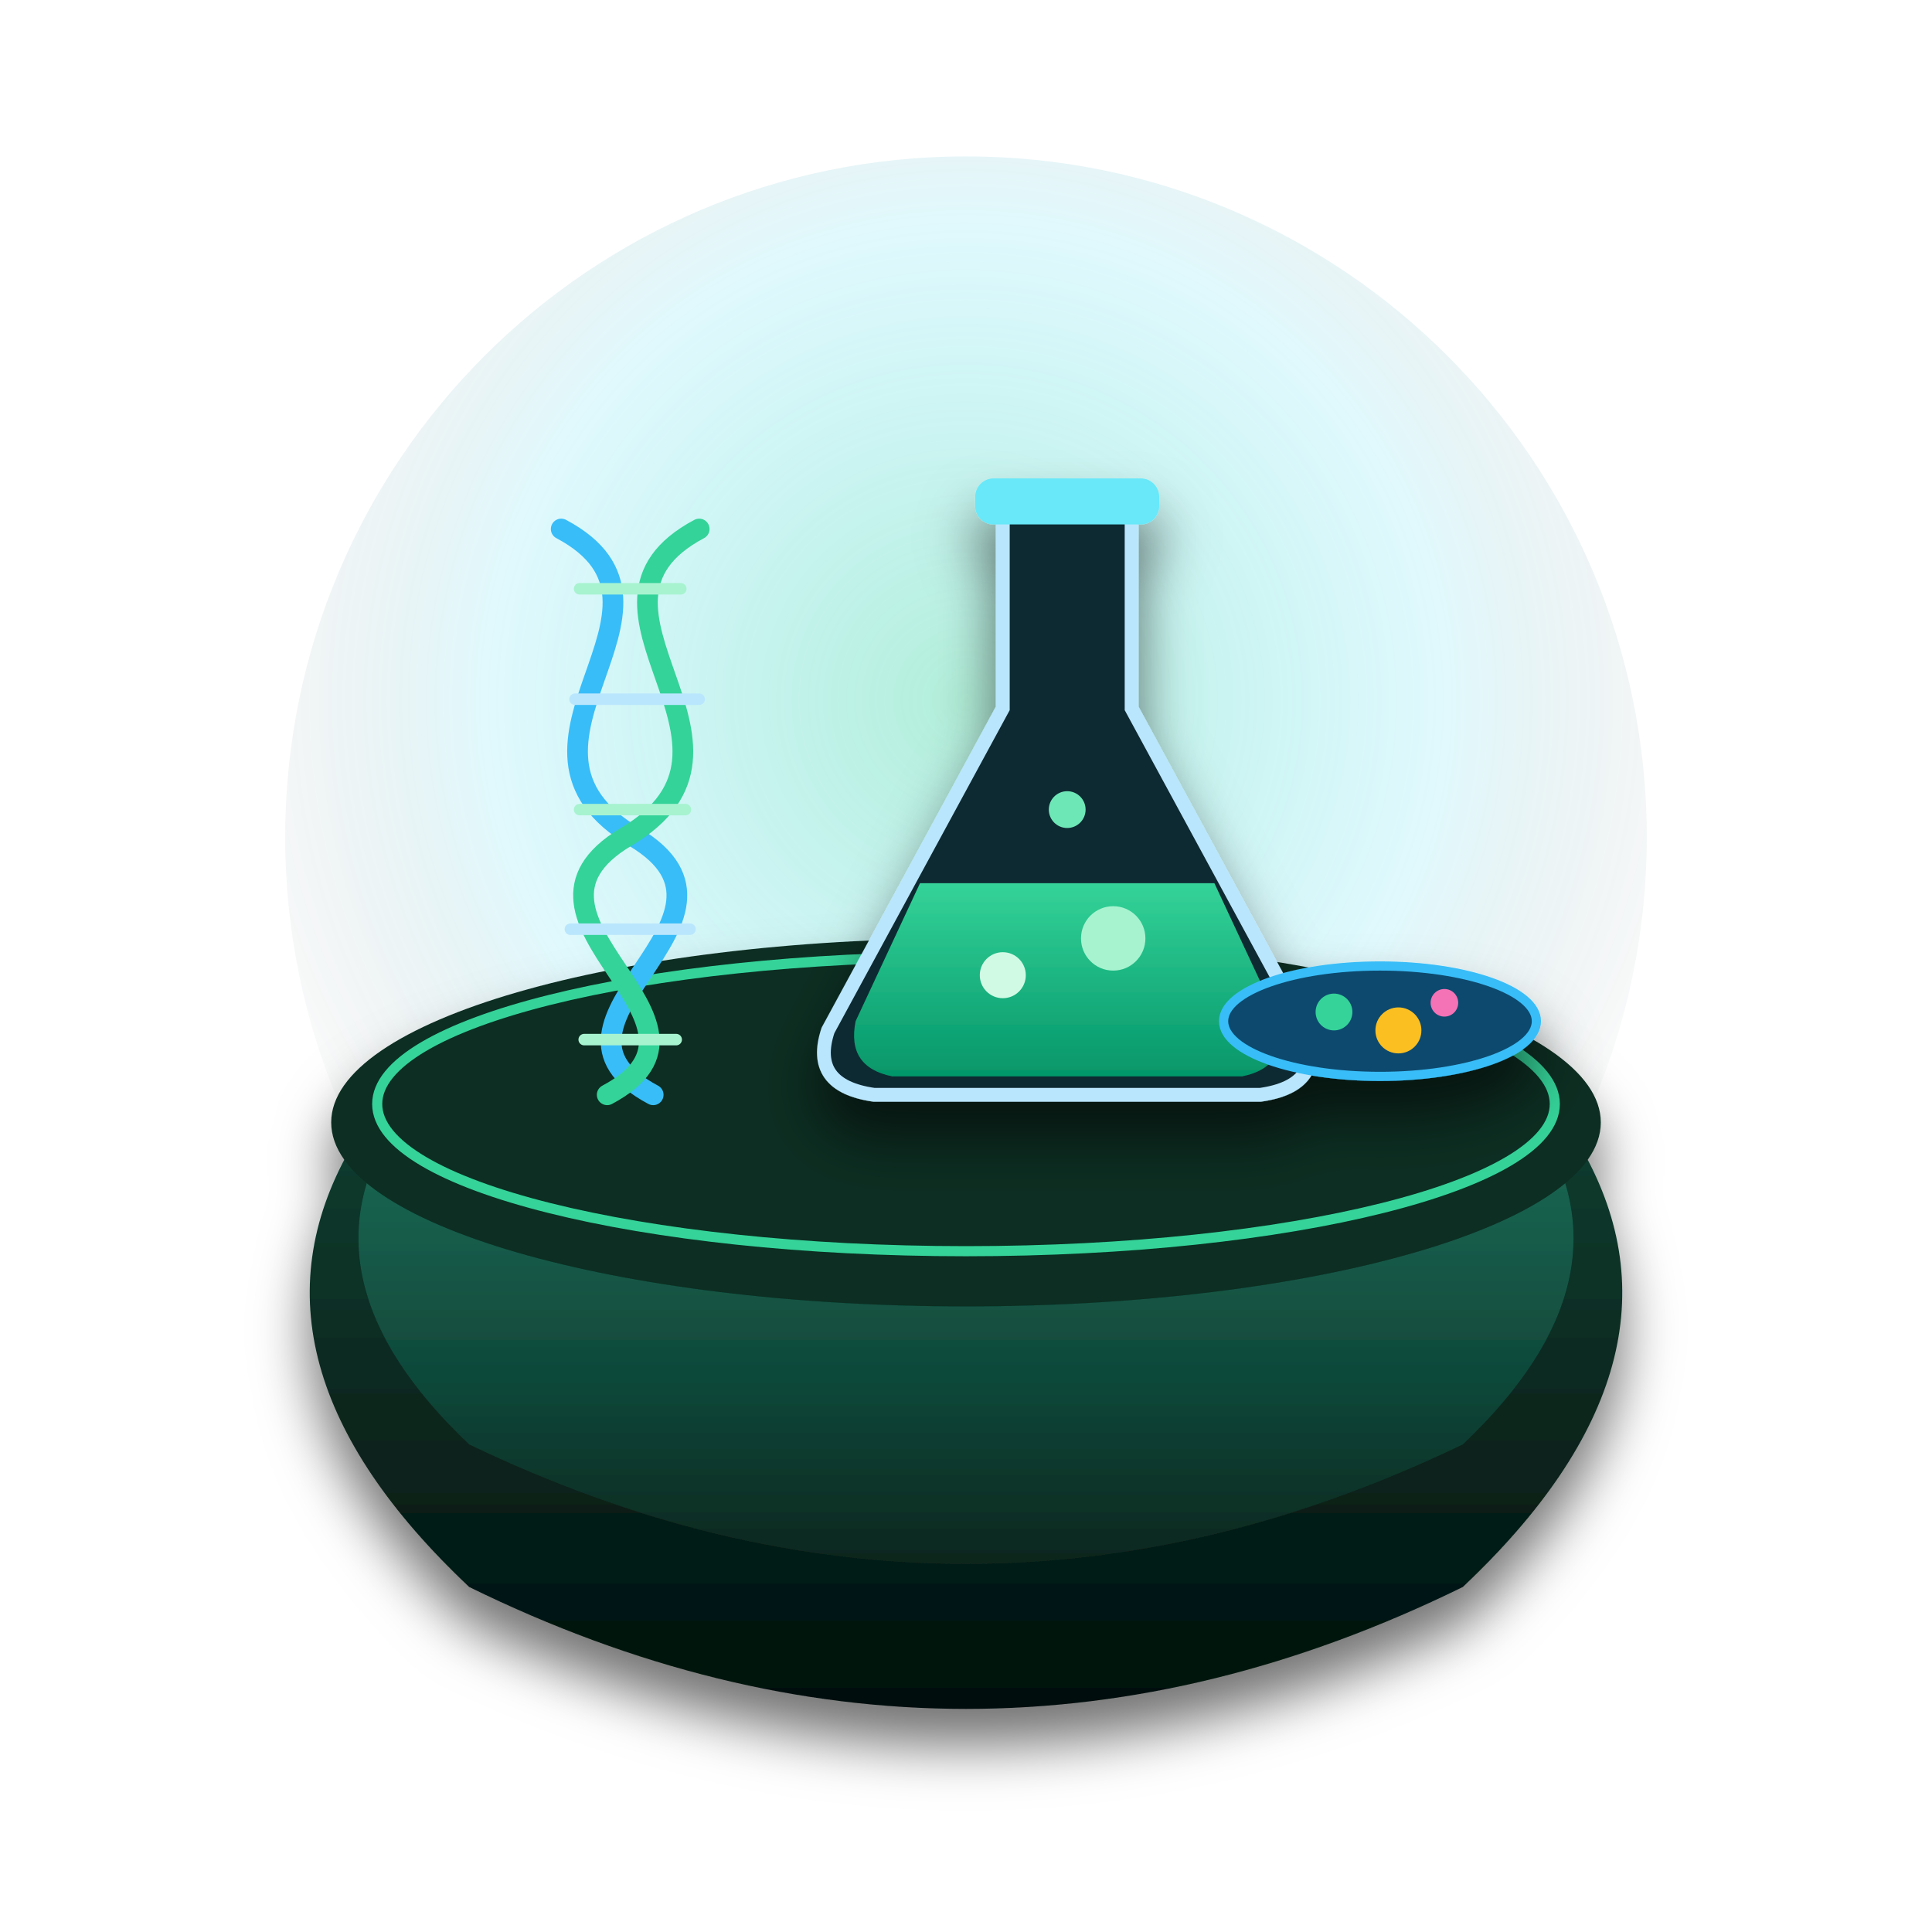
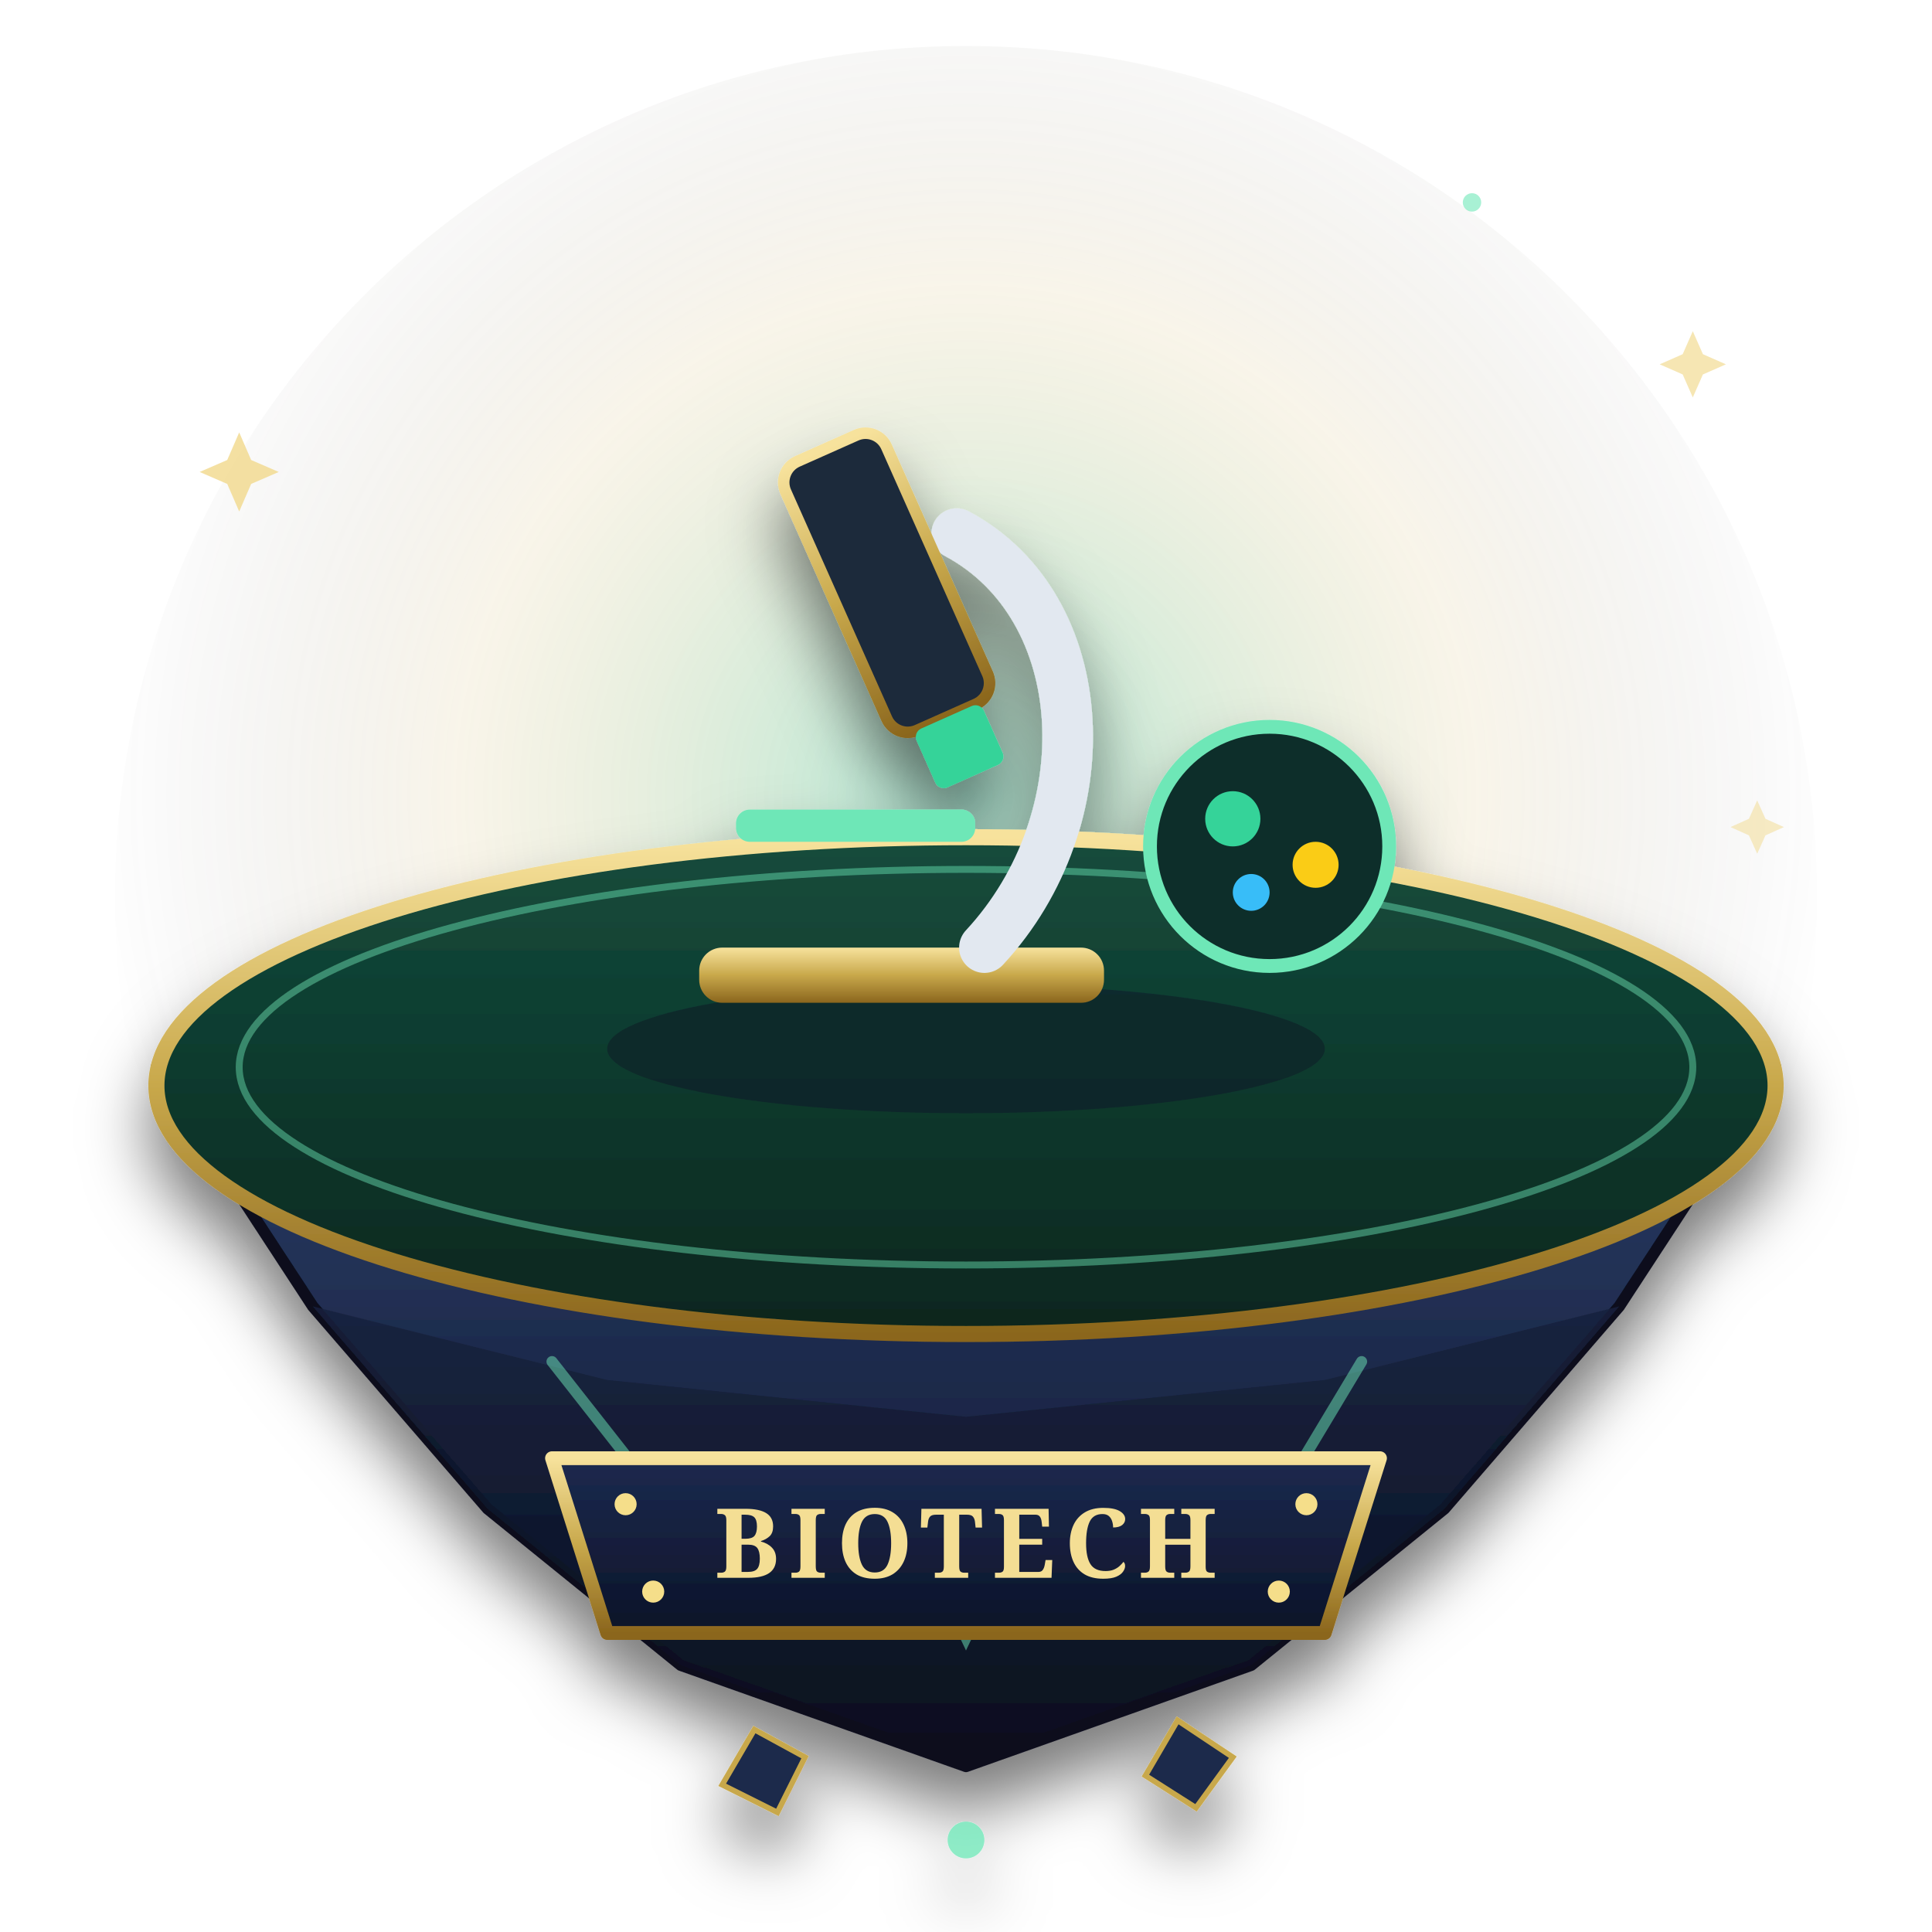
<svg xmlns="http://www.w3.org/2000/svg" viewBox="0 0 420 420" width="420" height="420">
  <defs>
-     <linearGradient id="btRockDeep" x1="0" y1="0" x2="0" y2="1">
-       <stop offset="0" stop-color="#0d3b2e" />
-       <stop offset="0.6" stop-color="#07211a" />
-       <stop offset="1" stop-color="#03100c" />
+     <radialGradient id="ibiotechHalo" cx="0.5" cy="0.44" r="0.52">
+       <stop offset="0" stop-color="#10b981" stop-opacity="0.34" />
+       <stop offset="0.58" stop-color="#c8a84b" stop-opacity="0.12" />
+       <stop offset="1" stop-color="#070b1a" stop-opacity="0" />
+     </radialGradient>
+     <linearGradient id="ibiotechRockTop" x1="0" y1="0" x2="0" y2="1">
+       <stop offset="0" stop-color="#2c3e68" />
+       <stop offset="0.55" stop-color="#192544" />
+       <stop offset="1" stop-color="#0d1428" />
    </linearGradient>
-     <linearGradient id="btRockTop" x1="0" y1="0" x2="0" y2="1">
-       <stop offset="0" stop-color="#1d6b56" />
-       <stop offset="0.6" stop-color="#0f4739" />
-       <stop offset="1" stop-color="#07261e" />
+     <linearGradient id="ibiotechRockDeep" x1="0" y1="0" x2="0" y2="1">
+       <stop offset="0" stop-color="#18223d" />
+       <stop offset="1" stop-color="#080d1b" />
    </linearGradient>
-     <linearGradient id="btLiquid" x1="0" y1="0" x2="0" y2="1">
-       <stop offset="0" stop-color="#34d399" />
-       <stop offset="1" stop-color="#059669" />
+     <linearGradient id="ibiotechPlateau" x1="0" y1="0" x2="0" y2="1">
+       <stop offset="0" stop-color="#144c3c" />
+       <stop offset="1" stop-color="#09261e" />
    </linearGradient>
-     <radialGradient id="btHalo" cx="0.5" cy="0.4" r="0.58">
-       <stop offset="0" stop-color="#34d399" stop-opacity="0.38" />
-       <stop offset="0.6" stop-color="#22d3ee" stop-opacity="0.14" />
-       <stop offset="1" stop-color="#000000" stop-opacity="0" />
-     </radialGradient>
-     <filter id="btShadow" x="-25%" y="-25%" width="150%" height="150%">
-       <feDropShadow dx="0" dy="8" stdDeviation="6" flood-color="#000" flood-opacity="0.55" />
+     <linearGradient id="ibiotechGold" x1="0" y1="0" x2="0" y2="1">
+       <stop offset="0" stop-color="#f7e29c" />
+       <stop offset="0.5" stop-color="#c8a84b" />
+       <stop offset="1" stop-color="#8b661d" />
+     </linearGradient>
+     <linearGradient id="ibiotechAccent" x1="0" y1="0" x2="1" y2="1">
+       <stop offset="0" stop-color="#6ee7b7" />
+       <stop offset="1" stop-color="#10b981" />
+     </linearGradient>
+     <linearGradient id="ibiotechBanner" x1="0" y1="0" x2="0" y2="1">
+       <stop offset="0" stop-color="#1c2a4f" />
+       <stop offset="1" stop-color="#0c1328" />
+     </linearGradient>
+     <filter id="ibiotechShadow" x="-25%" y="-25%" width="150%" height="150%">
+       <feDropShadow dx="0" dy="9" stdDeviation="7" flood-color="#000000" flood-opacity="0.52" />
    </filter>
  </defs>
-   <circle cx="210" cy="182" r="148" fill="url(#btHalo)" />
-   <g filter="url(#btShadow)">
-     <path d="M 76 250 Q 210 276 344 250 Q 370 296 318 345 Q 210 398 102 345 Q 50 296 76 250 Z" fill="url(#btRockDeep)" />
-     <path d="M 86 244 Q 210 268 334 244 Q 356 278 318 314 Q 210 366 102 314 Q 64 278 86 244 Z" fill="url(#btRockTop)" />
-     <ellipse cx="210" cy="244" rx="138" ry="40" fill="#082e24" />
-     <ellipse cx="210" cy="240" rx="128" ry="32" fill="none" stroke="#34d399" stroke-width="2.2" />
+   <circle cx="210" cy="195" r="185" fill="url(#ibiotechHalo)" />
+   <g fill="#f2dc96">
+     <path d="M52 94 l2.6 6 6 2.6 -6 2.6 -2.6 6 -2.6 -6 -6 -2.6 6 -2.6 Z" opacity="0.88" />
+     <path d="M368 72 l2.2 5 5 2.2 -5 2.2 -2.2 5 -2.2 -5 -5 -2.2 5 -2.2 Z" opacity="0.72" />
+     <path d="M382 174 l1.8 4 4 1.8 -4 1.8 -1.8 4 -1.8 -4 -4 -1.8 4 -1.8 Z" opacity="0.55" />
+     <circle cx="64" cy="210" r="2.4" fill="#6ee7b7" opacity="0.65" />
+     <circle cx="352" cy="264" r="2.6" opacity="0.5" />
+     <circle cx="320" cy="44" r="2" fill="#6ee7b7" opacity="0.6" />
  </g>
-   <g stroke-linecap="round" fill="none">
-     <path d="M 122 115 C 154 132 104 162 138 182 C 168 200 112 222 142 238" stroke="#38bdf8" stroke-width="4.5" />
-     <path d="M 152 115 C 120 132 170 162 136 182 C 106 200 162 222 132 238" stroke="#34d399" stroke-width="4.5" />
-     <line x1="126" y1="128" x2="148" y2="128" stroke="#a7f3d0" stroke-width="2.5" />
-     <line x1="125" y1="152" x2="152" y2="152" stroke="#bae6fd" stroke-width="2.5" />
-     <line x1="126" y1="176" x2="149" y2="176" stroke="#a7f3d0" stroke-width="2.5" />
-     <line x1="124" y1="202" x2="150" y2="202" stroke="#bae6fd" stroke-width="2.5" />
-     <line x1="127" y1="226" x2="147" y2="226" stroke="#a7f3d0" stroke-width="2.5" />
-   </g>
-   <g filter="url(#btShadow)">
-     <path d="M 218 112 L 246 112 L 246 154 L 284 224 Q 288 236 274 238 L 190 238 Q 176 236 180 224 L 218 154 Z" fill="#0f2933" stroke="#bae6fd" stroke-width="3" />
-     <path d="M 200 192 L 264 192 L 278 222 Q 280 232 270 234 L 194 234 Q 184 232 186 222 Z" fill="url(#btLiquid)" />
-     <rect x="212" y="104" width="40" height="10" rx="4" fill="#67e8f9" />
-     <circle cx="218" cy="212" r="5" fill="#d1fae5" />
-     <circle cx="242" cy="204" r="7" fill="#a7f3d0" />
-     <circle cx="232" cy="176" r="4" fill="#6ee7b7" />
-     <ellipse cx="300" cy="222" rx="34" ry="12" fill="#0c4a6e" stroke="#38bdf8" stroke-width="2" />
-     <circle cx="290" cy="220" r="4" fill="#34d399" />
-     <circle cx="304" cy="224" r="5" fill="#fbbf24" />
-     <circle cx="314" cy="218" r="3" fill="#f472b6" />
+   <g filter="url(#ibiotechShadow)">
+     <path d="M34 232 L210 264 L386 232 L352 284 L314 328 L272 362 L210 384 L148 362 L106 328 L68 284 Z" fill="url(#ibiotechRockTop)" stroke="#080e1d" stroke-width="2.5" stroke-linejoin="round" />
+     <path d="M68 284 L132 300 L210 308 L288 300 L352 284 L314 328 L272 362 L210 384 L148 362 L106 328 Z" fill="url(#ibiotechRockDeep)" opacity="0.85" />
+     <path d="M120 296 L142 324 M296 296 L278 326 M192 318 L210 356 L228 318" stroke="#6ee7b7" stroke-width="2.4" stroke-linecap="round" opacity="0.5" fill="none" />
+     <polygon points="164,376 175,382 169,394 157,388" fill="#1b294c" stroke="#c8a84b" stroke-width="1.2" />
+     <polygon points="256,374 268,382 260,393 249,386" fill="#1b294c" stroke="#c8a84b" stroke-width="1.2" />
+     <circle cx="210" cy="400" r="4" fill="#6ee7b7" opacity="0.75" />
+     <ellipse cx="210" cy="236" rx="176" ry="54" fill="url(#ibiotechPlateau)" stroke="url(#ibiotechGold)" stroke-width="3.5" />
+     <ellipse cx="210" cy="232" rx="158" ry="43" fill="none" stroke="#6ee7b7" stroke-width="1.5" stroke-opacity="0.45" />
+     <g transform="translate(210 148)">
+       <ellipse cx="0" cy="80" rx="78" ry="14" fill="#091326" opacity="0.45" />
+       <g transform="translate(-14 4)">
+         <rect x="-44" y="54" width="88" height="12" rx="5" fill="url(#ibiotechGold)" />
+         <path d="M18 54 C44 26 42 -20 12 -36" fill="none" stroke="#e2e8f0" stroke-width="11" stroke-linecap="round" />
+         <g transform="rotate(-24 0 -18)">
+           <rect x="-12" y="-58" width="24" height="64" rx="5" fill="#1e293b" stroke="url(#ibiotechGold)" stroke-width="2.5" />
+           <rect x="-8" y="6" width="16" height="14" rx="2" fill="#34d399" />
+         </g>
+         <rect x="-36" y="24" width="52" height="7" rx="3" fill="#6ee7b7" />
+       </g>
+       <g transform="translate(66 36)">
+         <circle r="26" fill="#0f2f2b" stroke="#6ee7b7" stroke-width="3" />
+         <circle cx="-8" cy="-6" r="6" fill="#34d399" />
+         <circle cx="10" cy="4" r="5" fill="#facc15" />
+         <circle cx="-4" cy="10" r="4" fill="#38bdf8" />
+       </g>
+     </g>
+     <g transform="translate(210 336)">
+       <path d="M-90 -19 L90 -19 L78 19 L-78 19 Z" fill="url(#ibiotechBanner)" stroke="url(#ibiotechGold)" stroke-width="3" stroke-linejoin="round" />
+       <g fill="#f5de8a">
+         <circle cx="-74" cy="-9" r="2.4" />
+         <circle cx="74" cy="-9" r="2.4" />
+         <circle cx="-68" cy="10" r="2.4" />
+         <circle cx="68" cy="10" r="2.4" />
+       </g>
+       <text x="0" y="7" text-anchor="middle" font-family="Cinzel, Georgia, serif" font-size="21" font-weight="700" fill="#f4de94" letter-spacing="2">BIOTECH</text>
+     </g>
  </g>
</svg>
